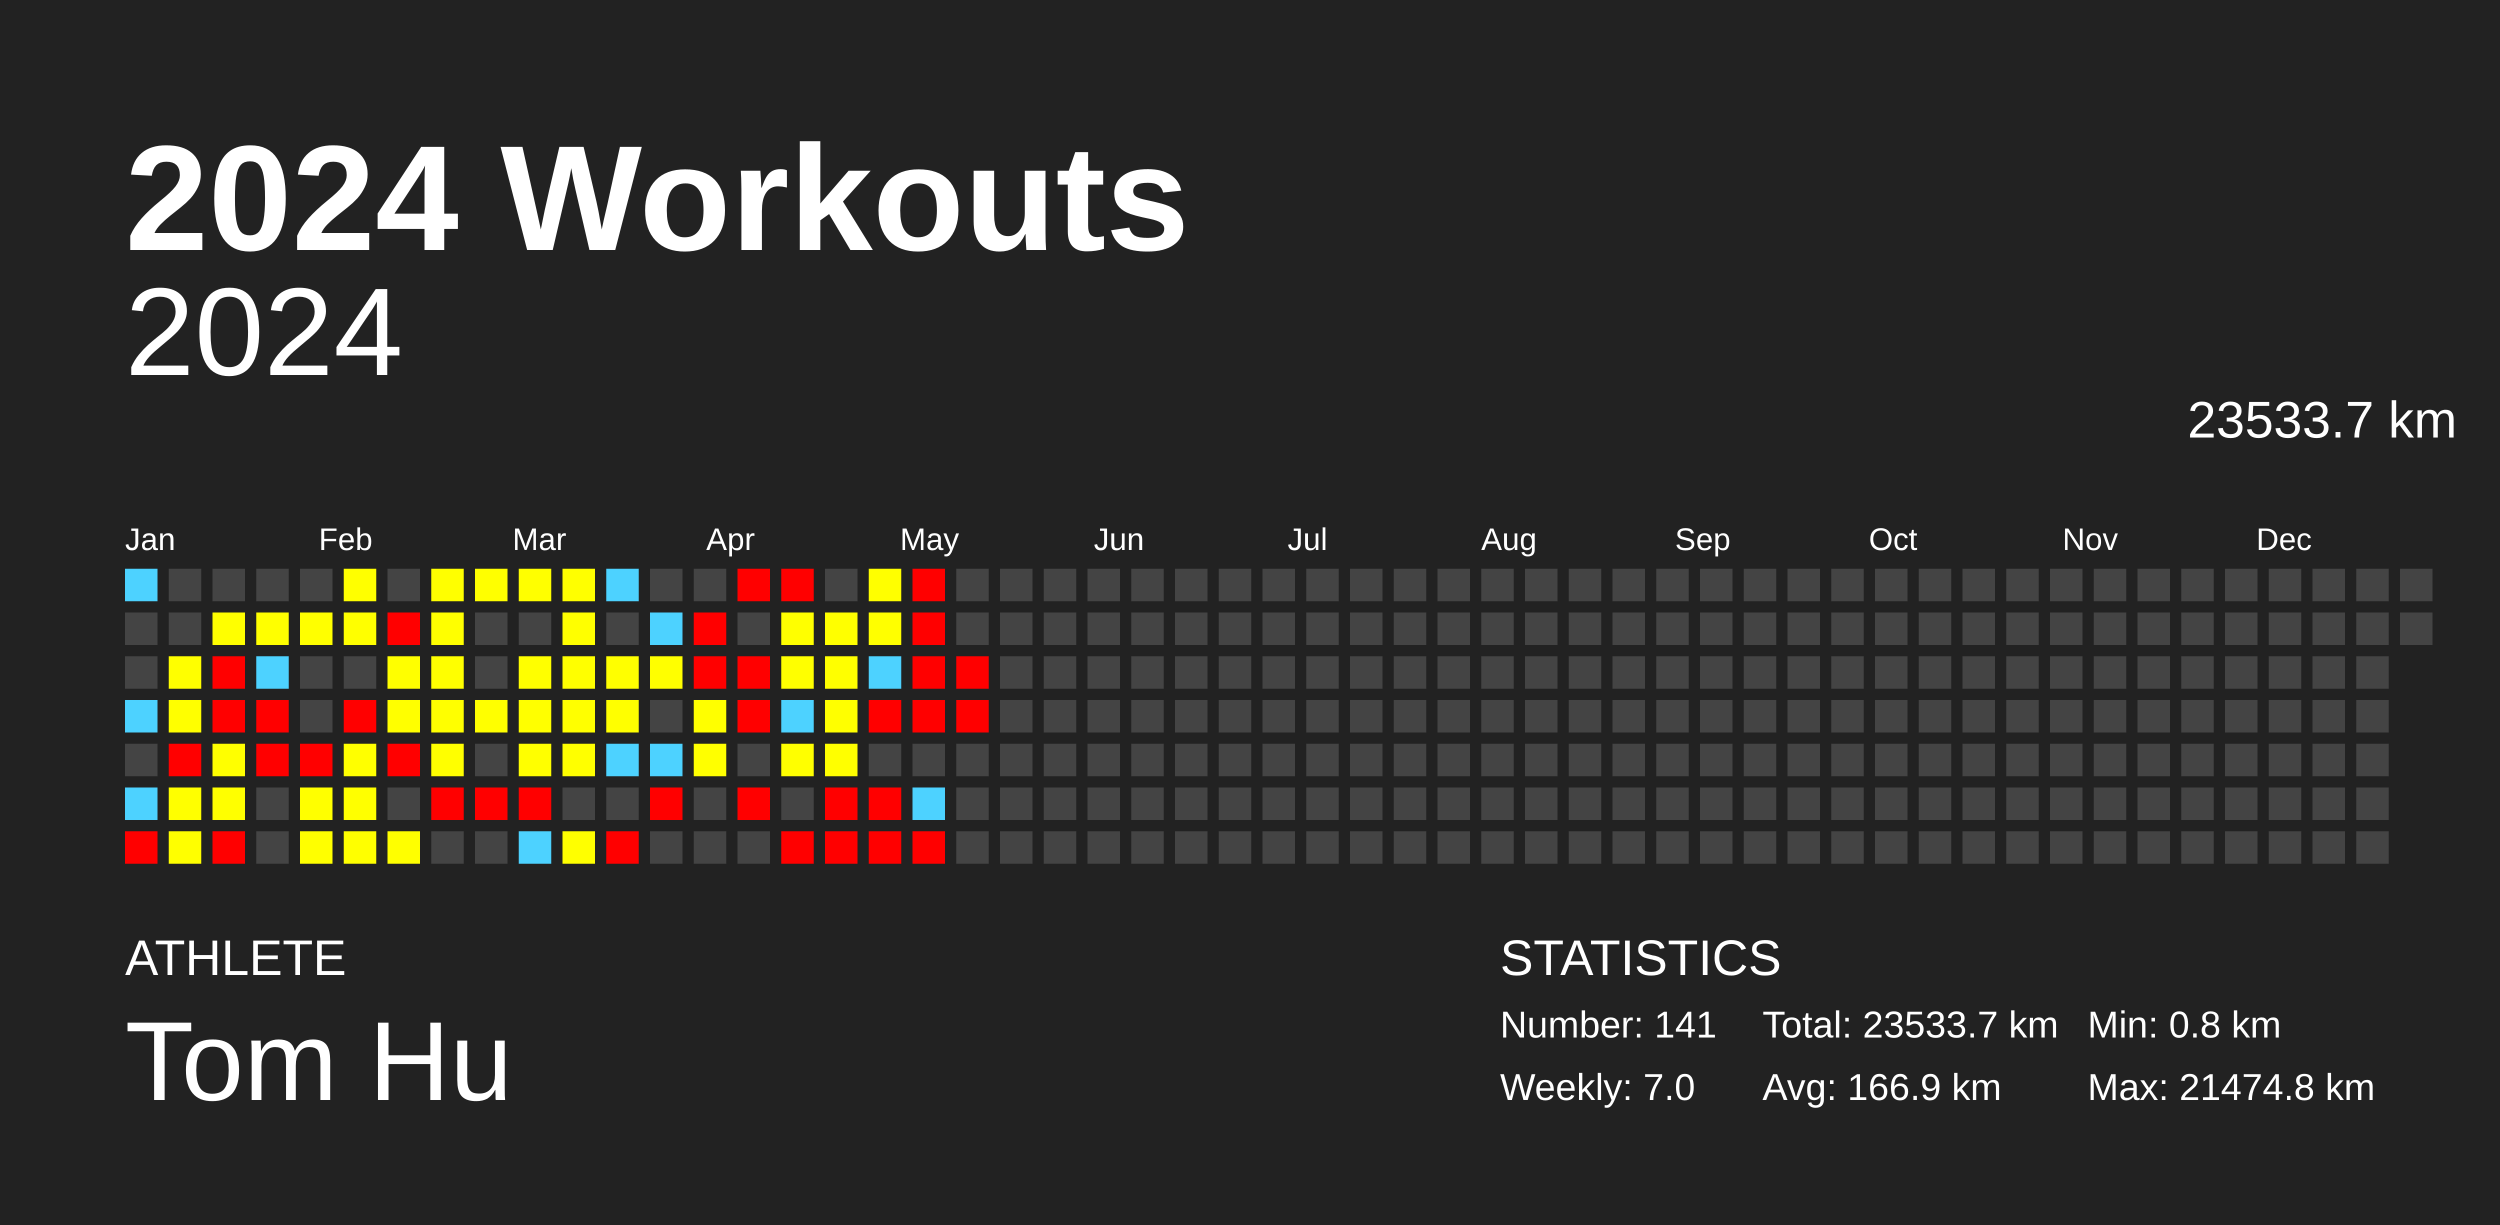
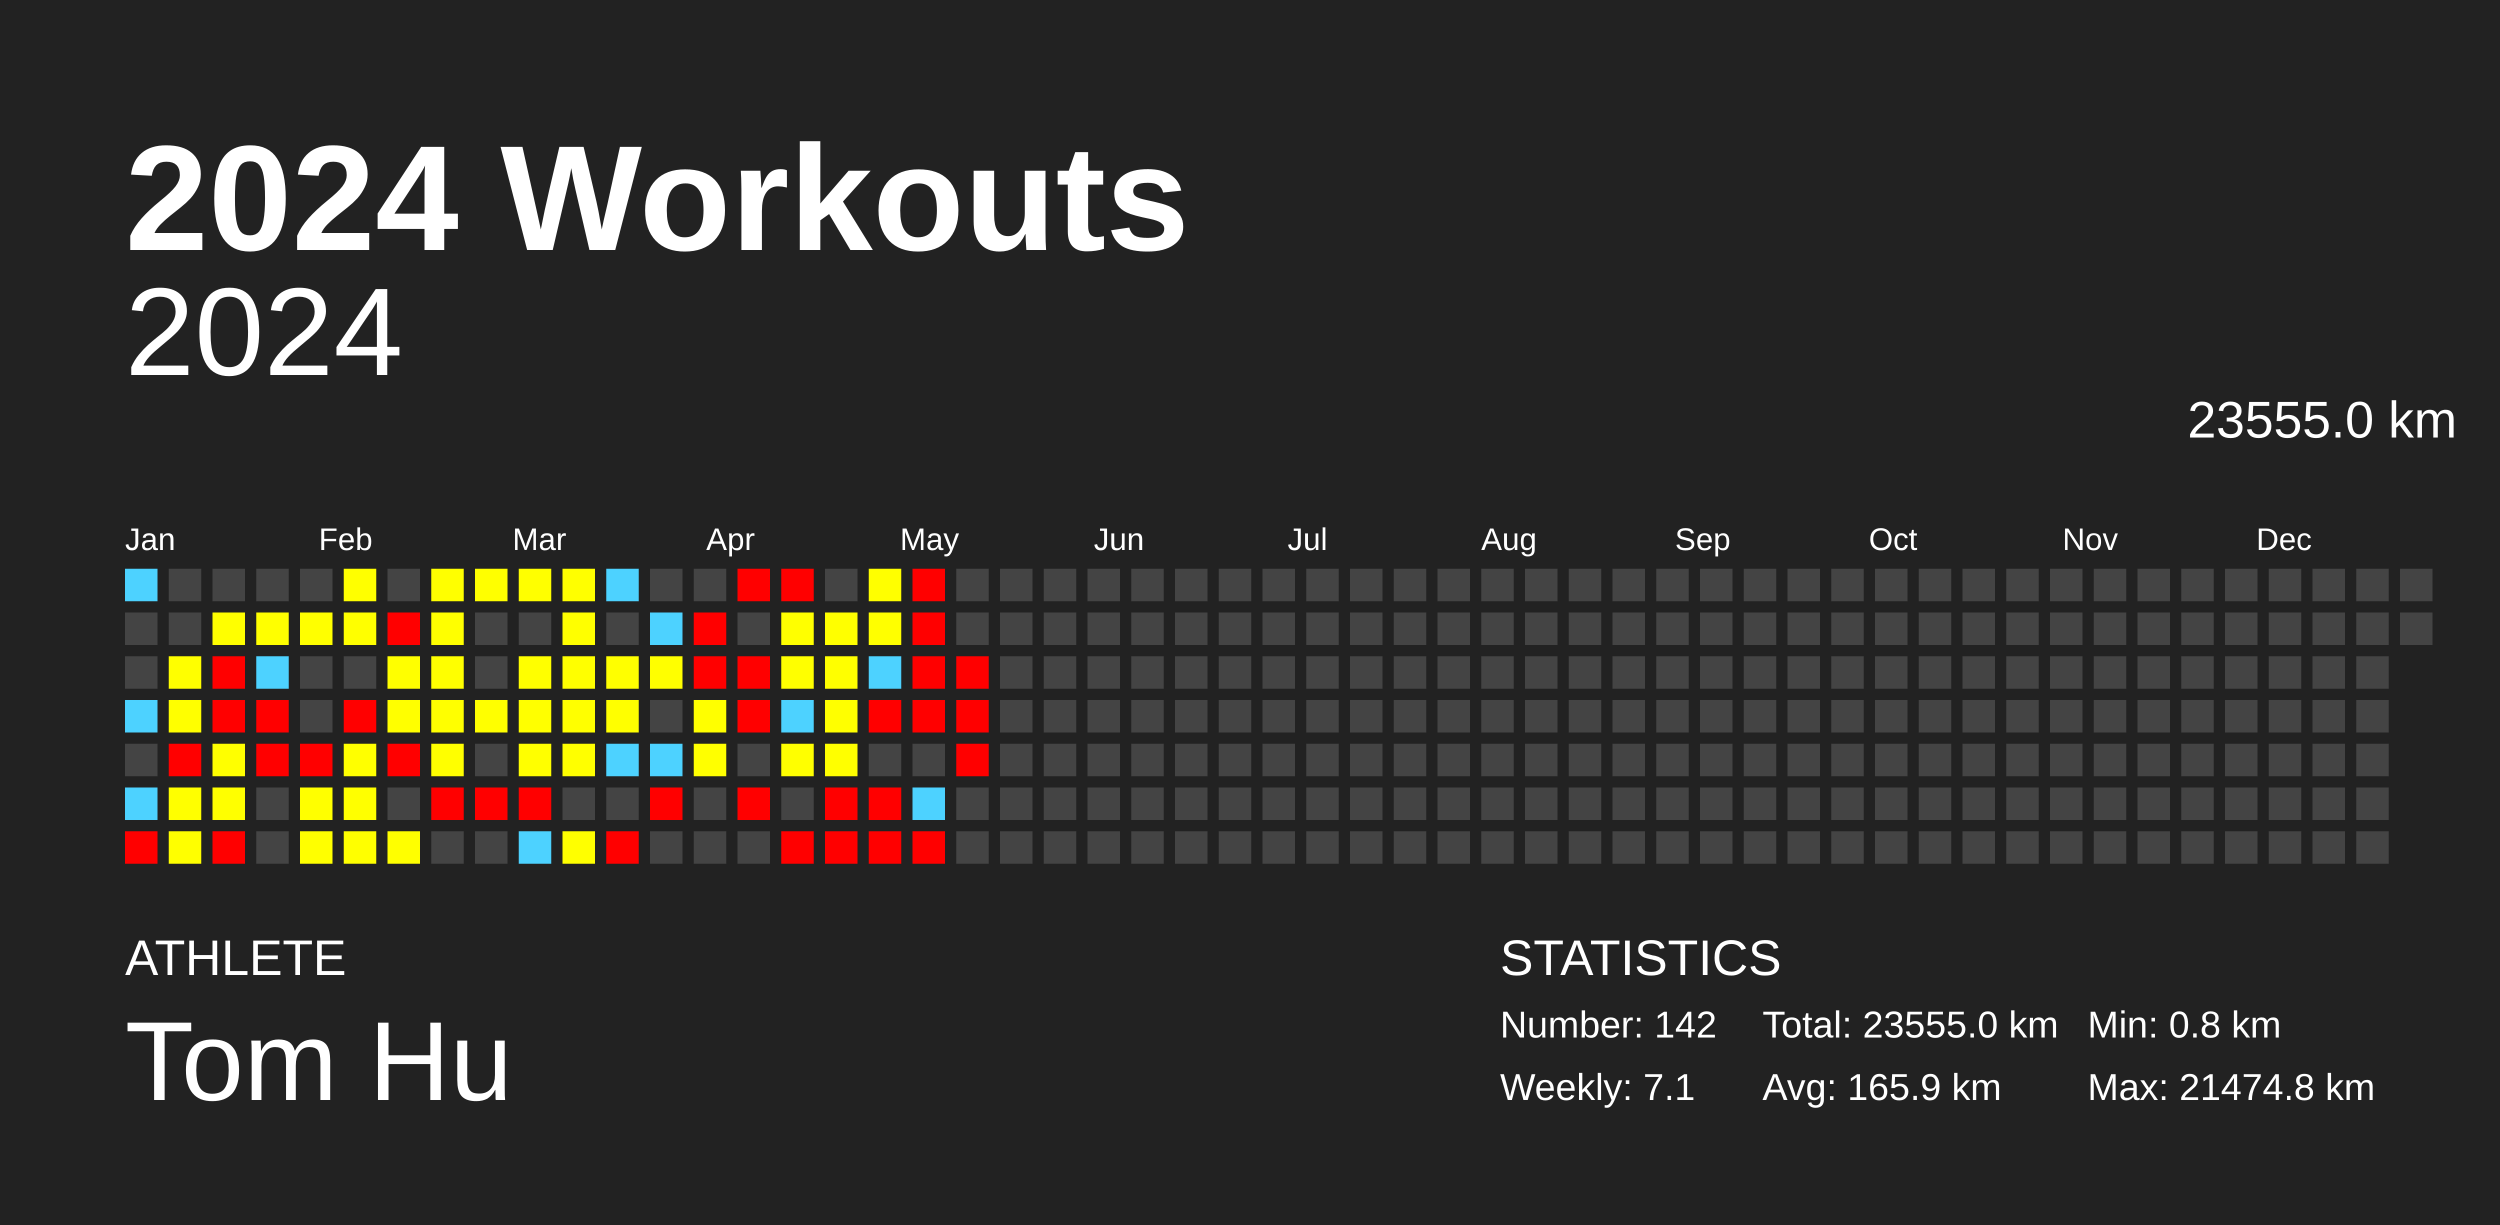
<svg xmlns="http://www.w3.org/2000/svg" baseProfile="full" height="98mm" version="1.1" viewBox="0,0,200,98" width="200mm">
  <defs />
  <rect fill="#222222" height="98" width="200" x="0" y="0" />
  <text fill="#FFFFFF" style="font-size:12px; font-family:Arial; font-weight:bold;" x="10" y="20">2024 Workouts</text>
  <text fill="#FFFFFF" style="font-size:4px; font-family:Arial" x="10" y="78">ATHLETE</text>
  <text fill="#FFFFFF" style="font-size:9px; font-family:Arial" x="10" y="88">Tom Hu</text>
  <text fill="#FFFFFF" style="font-size:4px; font-family:Arial" x="120" y="78">STATISTICS</text>
-   <text fill="#FFFFFF" style="font-size:3px; font-family:Arial" x="120" y="83">Number: 141</text>
-   <text fill="#FFFFFF" style="font-size:3px; font-family:Arial" x="120" y="88">Weekly: 7.0</text>
-   <text fill="#FFFFFF" style="font-size:3px; font-family:Arial" x="141" y="83">Total: 23533.7 km</text>
-   <text fill="#FFFFFF" style="font-size:3px; font-family:Arial" x="141" y="88">Avg: 166.9 km</text>
+   <text fill="#FFFFFF" style="font-size:3px; font-family:Arial" x="120" y="83">Number: 142</text>
+   <text fill="#FFFFFF" style="font-size:3px; font-family:Arial" x="120" y="88">Weekly: 7.1</text>
+   <text fill="#FFFFFF" style="font-size:3px; font-family:Arial" x="141" y="83">Total: 23555.0 km</text>
+   <text fill="#FFFFFF" style="font-size:3px; font-family:Arial" x="141" y="88">Avg: 165.9 km</text>
  <text fill="#FFFFFF" style="font-size:3px; font-family:Arial" x="167" y="83">Min: 0.8 km</text>
  <text fill="#FFFFFF" style="font-size:3px; font-family:Arial" x="167" y="88">Max: 21474.8 km</text>
  <text alignment-baseline="hanging" fill="#FFFFFF" style="font-size:10.0px; font-family:Arial;" x="10" y="30">2024</text>
-   <text alignment-baseline="hanging" fill="#FFFFFF" style="font-size:4.125px; font-family:Arial;" x="175" y="35">23533.7 km</text>
+   <text alignment-baseline="hanging" fill="#FFFFFF" style="font-size:4.125px; font-family:Arial;" x="175" y="35">23555.0 km</text>
  <text fill="#FFFFFF" style="font-size:2.5px; font-family:Arial" x="10.0" y="44">Jan</text>
  <text fill="#FFFFFF" style="font-size:2.5px; font-family:Arial" x="25.5" y="44">Feb</text>
  <text fill="#FFFFFF" style="font-size:2.5px; font-family:Arial" x="41.0" y="44">Mar</text>
  <text fill="#FFFFFF" style="font-size:2.5px; font-family:Arial" x="56.5" y="44">Apr</text>
  <text fill="#FFFFFF" style="font-size:2.5px; font-family:Arial" x="72.0" y="44">May</text>
  <text fill="#FFFFFF" style="font-size:2.5px; font-family:Arial" x="87.5" y="44">Jun</text>
  <text fill="#FFFFFF" style="font-size:2.5px; font-family:Arial" x="103.0" y="44">Jul</text>
  <text fill="#FFFFFF" style="font-size:2.5px; font-family:Arial" x="118.5" y="44">Aug</text>
  <text fill="#FFFFFF" style="font-size:2.5px; font-family:Arial" x="134.0" y="44">Sep</text>
  <text fill="#FFFFFF" style="font-size:2.5px; font-family:Arial" x="149.5" y="44">Oct</text>
  <text fill="#FFFFFF" style="font-size:2.5px; font-family:Arial" x="165.0" y="44">Nov</text>
  <text fill="#FFFFFF" style="font-size:2.5px; font-family:Arial" x="180.5" y="44">Dec</text>
  <rect fill="#4dd2ff" height="2.6" width="2.6" x="10.0" y="45.5" />
  <rect fill="#444444" height="2.6" width="2.6" x="10.0" y="49.0" />
  <rect fill="#444444" height="2.6" width="2.6" x="10.0" y="52.5" />
  <rect fill="#4dd2ff" height="2.6" width="2.6" x="10.0" y="56.0" />
  <rect fill="#444444" height="2.6" width="2.6" x="10.0" y="59.5" />
  <rect fill="#4dd2ff" height="2.6" width="2.6" x="10.0" y="63.0" />
  <rect fill="red" height="2.6" width="2.6" x="10.0" y="66.5" />
  <rect fill="#444444" height="2.6" width="2.6" x="13.5" y="45.5" />
  <rect fill="#444444" height="2.6" width="2.6" x="13.5" y="49.0" />
  <rect fill="#ffff00" height="2.6" width="2.6" x="13.5" y="52.5" />
  <rect fill="#ffff00" height="2.6" width="2.6" x="13.5" y="56.0" />
  <rect fill="red" height="2.6" width="2.6" x="13.5" y="59.5" />
  <rect fill="#ffff00" height="2.6" width="2.6" x="13.5" y="63.0" />
  <rect fill="#ffff00" height="2.6" width="2.6" x="13.5" y="66.5" />
  <rect fill="#444444" height="2.6" width="2.6" x="17.0" y="45.5" />
  <rect fill="#ffff00" height="2.6" width="2.6" x="17.0" y="49.0" />
  <rect fill="red" height="2.6" width="2.6" x="17.0" y="52.5" />
  <rect fill="red" height="2.6" width="2.6" x="17.0" y="56.0" />
  <rect fill="#ffff00" height="2.6" width="2.6" x="17.0" y="59.5" />
  <rect fill="#ffff00" height="2.6" width="2.6" x="17.0" y="63.0" />
  <rect fill="red" height="2.6" width="2.6" x="17.0" y="66.5" />
  <rect fill="#444444" height="2.6" width="2.6" x="20.5" y="45.5" />
  <rect fill="#ffff00" height="2.6" width="2.6" x="20.5" y="49.0" />
  <rect fill="#4dd2ff" height="2.6" width="2.6" x="20.5" y="52.5" />
  <rect fill="red" height="2.6" width="2.6" x="20.5" y="56.0" />
  <rect fill="red" height="2.6" width="2.6" x="20.5" y="59.5" />
  <rect fill="#444444" height="2.6" width="2.6" x="20.5" y="63.0" />
  <rect fill="#444444" height="2.6" width="2.6" x="20.5" y="66.5" />
  <rect fill="#444444" height="2.6" width="2.6" x="24.0" y="45.5" />
  <rect fill="#ffff00" height="2.6" width="2.6" x="24.0" y="49.0" />
  <rect fill="#444444" height="2.6" width="2.6" x="24.0" y="52.5" />
  <rect fill="#444444" height="2.6" width="2.6" x="24.0" y="56.0" />
  <rect fill="red" height="2.6" width="2.6" x="24.0" y="59.5" />
  <rect fill="#ffff00" height="2.6" width="2.6" x="24.0" y="63.0" />
  <rect fill="#ffff00" height="2.6" width="2.6" x="24.0" y="66.5" />
  <rect fill="#ffff00" height="2.6" width="2.6" x="27.5" y="45.5" />
  <rect fill="#ffff00" height="2.6" width="2.6" x="27.5" y="49.0" />
  <rect fill="#444444" height="2.6" width="2.6" x="27.5" y="52.5" />
  <rect fill="red" height="2.6" width="2.6" x="27.5" y="56.0" />
  <rect fill="#ffff00" height="2.6" width="2.6" x="27.5" y="59.5" />
  <rect fill="#ffff00" height="2.6" width="2.6" x="27.5" y="63.0" />
  <rect fill="#ffff00" height="2.6" width="2.6" x="27.5" y="66.5" />
  <rect fill="#444444" height="2.6" width="2.6" x="31.0" y="45.5" />
  <rect fill="red" height="2.6" width="2.6" x="31.0" y="49.0" />
  <rect fill="#ffff00" height="2.6" width="2.6" x="31.0" y="52.5" />
  <rect fill="#ffff00" height="2.6" width="2.6" x="31.0" y="56.0" />
  <rect fill="red" height="2.6" width="2.6" x="31.0" y="59.5" />
  <rect fill="#444444" height="2.6" width="2.6" x="31.0" y="63.0" />
  <rect fill="#ffff00" height="2.6" width="2.6" x="31.0" y="66.5" />
  <rect fill="#ffff00" height="2.6" width="2.6" x="34.5" y="45.5" />
  <rect fill="#ffff00" height="2.6" width="2.6" x="34.5" y="49.0" />
  <rect fill="#ffff00" height="2.6" width="2.6" x="34.5" y="52.5" />
  <rect fill="#ffff00" height="2.6" width="2.6" x="34.5" y="56.0" />
  <rect fill="#ffff00" height="2.6" width="2.6" x="34.5" y="59.5" />
  <rect fill="red" height="2.6" width="2.6" x="34.5" y="63.0" />
  <rect fill="#444444" height="2.6" width="2.6" x="34.5" y="66.5" />
  <rect fill="#ffff00" height="2.6" width="2.6" x="38.0" y="45.5" />
  <rect fill="#444444" height="2.6" width="2.6" x="38.0" y="49.0" />
  <rect fill="#444444" height="2.6" width="2.6" x="38.0" y="52.5" />
  <rect fill="#ffff00" height="2.6" width="2.6" x="38.0" y="56.0" />
  <rect fill="#444444" height="2.6" width="2.6" x="38.0" y="59.5" />
  <rect fill="red" height="2.6" width="2.6" x="38.0" y="63.0" />
  <rect fill="#444444" height="2.6" width="2.6" x="38.0" y="66.5" />
  <rect fill="#ffff00" height="2.6" width="2.6" x="41.5" y="45.5" />
  <rect fill="#444444" height="2.6" width="2.6" x="41.5" y="49.0" />
  <rect fill="#ffff00" height="2.6" width="2.6" x="41.5" y="52.5" />
  <rect fill="#ffff00" height="2.6" width="2.6" x="41.5" y="56.0" />
  <rect fill="#ffff00" height="2.6" width="2.6" x="41.5" y="59.5" />
  <rect fill="red" height="2.6" width="2.6" x="41.5" y="63.0" />
  <rect fill="#4dd2ff" height="2.6" width="2.6" x="41.5" y="66.5" />
  <rect fill="#ffff00" height="2.6" width="2.6" x="45.0" y="45.5" />
  <rect fill="#ffff00" height="2.6" width="2.6" x="45.0" y="49.0" />
  <rect fill="#ffff00" height="2.6" width="2.6" x="45.0" y="52.5" />
  <rect fill="#ffff00" height="2.6" width="2.6" x="45.0" y="56.0" />
  <rect fill="#ffff00" height="2.6" width="2.6" x="45.0" y="59.5" />
  <rect fill="#444444" height="2.6" width="2.6" x="45.0" y="63.0" />
  <rect fill="#ffff00" height="2.6" width="2.6" x="45.0" y="66.5" />
  <rect fill="#4dd2ff" height="2.6" width="2.6" x="48.5" y="45.5" />
  <rect fill="#444444" height="2.6" width="2.6" x="48.5" y="49.0" />
  <rect fill="#ffff00" height="2.6" width="2.6" x="48.5" y="52.5" />
  <rect fill="#ffff00" height="2.6" width="2.6" x="48.5" y="56.0" />
  <rect fill="#4dd2ff" height="2.6" width="2.6" x="48.5" y="59.5" />
  <rect fill="#444444" height="2.6" width="2.6" x="48.5" y="63.0" />
  <rect fill="red" height="2.6" width="2.6" x="48.5" y="66.5" />
  <rect fill="#444444" height="2.6" width="2.6" x="52.0" y="45.5" />
  <rect fill="#4dd2ff" height="2.6" width="2.6" x="52.0" y="49.0" />
  <rect fill="#ffff00" height="2.6" width="2.6" x="52.0" y="52.5" />
  <rect fill="#444444" height="2.6" width="2.6" x="52.0" y="56.0" />
  <rect fill="#4dd2ff" height="2.6" width="2.6" x="52.0" y="59.5" />
  <rect fill="red" height="2.6" width="2.6" x="52.0" y="63.0" />
  <rect fill="#444444" height="2.6" width="2.6" x="52.0" y="66.5" />
  <rect fill="#444444" height="2.6" width="2.6" x="55.5" y="45.5" />
  <rect fill="red" height="2.6" width="2.6" x="55.5" y="49.0" />
  <rect fill="red" height="2.6" width="2.6" x="55.5" y="52.5" />
  <rect fill="#ffff00" height="2.6" width="2.6" x="55.5" y="56.0" />
  <rect fill="#ffff00" height="2.6" width="2.6" x="55.5" y="59.5" />
  <rect fill="#444444" height="2.6" width="2.6" x="55.5" y="63.0" />
  <rect fill="#444444" height="2.6" width="2.6" x="55.5" y="66.5" />
  <rect fill="red" height="2.6" width="2.6" x="59.0" y="45.5" />
  <rect fill="#444444" height="2.6" width="2.6" x="59.0" y="49.0" />
  <rect fill="red" height="2.6" width="2.6" x="59.0" y="52.5" />
  <rect fill="red" height="2.6" width="2.6" x="59.0" y="56.0" />
  <rect fill="#444444" height="2.6" width="2.6" x="59.0" y="59.5" />
  <rect fill="red" height="2.6" width="2.6" x="59.0" y="63.0" />
  <rect fill="#444444" height="2.6" width="2.6" x="59.0" y="66.5" />
  <rect fill="red" height="2.6" width="2.6" x="62.5" y="45.5" />
  <rect fill="#ffff00" height="2.6" width="2.6" x="62.5" y="49.0" />
  <rect fill="#ffff00" height="2.6" width="2.6" x="62.5" y="52.5" />
  <rect fill="#4dd2ff" height="2.6" width="2.6" x="62.5" y="56.0" />
  <rect fill="#ffff00" height="2.6" width="2.6" x="62.5" y="59.5" />
  <rect fill="#444444" height="2.6" width="2.6" x="62.5" y="63.0" />
  <rect fill="red" height="2.6" width="2.6" x="62.5" y="66.5" />
  <rect fill="#444444" height="2.6" width="2.6" x="66.0" y="45.5" />
  <rect fill="#ffff00" height="2.6" width="2.6" x="66.0" y="49.0" />
  <rect fill="#ffff00" height="2.6" width="2.6" x="66.0" y="52.5" />
  <rect fill="#ffff00" height="2.6" width="2.6" x="66.0" y="56.0" />
  <rect fill="#ffff00" height="2.6" width="2.6" x="66.0" y="59.5" />
  <rect fill="red" height="2.6" width="2.6" x="66.0" y="63.0" />
  <rect fill="red" height="2.6" width="2.6" x="66.0" y="66.5" />
  <rect fill="#ffff00" height="2.6" width="2.6" x="69.5" y="45.5" />
  <rect fill="#ffff00" height="2.6" width="2.6" x="69.5" y="49.0" />
  <rect fill="#4dd2ff" height="2.6" width="2.6" x="69.5" y="52.5" />
  <rect fill="red" height="2.6" width="2.6" x="69.5" y="56.0" />
  <rect fill="#444444" height="2.6" width="2.6" x="69.5" y="59.5" />
  <rect fill="red" height="2.6" width="2.6" x="69.5" y="63.0" />
  <rect fill="red" height="2.6" width="2.6" x="69.5" y="66.5" />
  <rect fill="red" height="2.6" width="2.6" x="73.0" y="45.5" />
  <rect fill="red" height="2.6" width="2.6" x="73.0" y="49.0" />
  <rect fill="red" height="2.6" width="2.6" x="73.0" y="52.5" />
  <rect fill="red" height="2.6" width="2.6" x="73.0" y="56.0" />
  <rect fill="#444444" height="2.6" width="2.6" x="73.0" y="59.5" />
  <rect fill="#4dd2ff" height="2.6" width="2.6" x="73.0" y="63.0" />
  <rect fill="red" height="2.6" width="2.6" x="73.0" y="66.5" />
  <rect fill="#444444" height="2.6" width="2.6" x="76.5" y="45.5" />
  <rect fill="#444444" height="2.6" width="2.6" x="76.5" y="49.0" />
  <rect fill="red" height="2.6" width="2.6" x="76.5" y="52.5" />
  <rect fill="red" height="2.6" width="2.6" x="76.5" y="56.0" />
-   <rect fill="#444444" height="2.6" width="2.6" x="76.5" y="59.5" />
+   <rect fill="red" height="2.6" width="2.6" x="76.5" y="59.5" />
  <rect fill="#444444" height="2.6" width="2.6" x="76.5" y="63.0" />
  <rect fill="#444444" height="2.6" width="2.6" x="76.5" y="66.5" />
  <rect fill="#444444" height="2.6" width="2.6" x="80.0" y="45.5" />
  <rect fill="#444444" height="2.6" width="2.6" x="80.0" y="49.0" />
  <rect fill="#444444" height="2.6" width="2.6" x="80.0" y="52.5" />
  <rect fill="#444444" height="2.6" width="2.6" x="80.0" y="56.0" />
  <rect fill="#444444" height="2.6" width="2.6" x="80.0" y="59.5" />
  <rect fill="#444444" height="2.6" width="2.6" x="80.0" y="63.0" />
  <rect fill="#444444" height="2.6" width="2.6" x="80.0" y="66.5" />
  <rect fill="#444444" height="2.6" width="2.6" x="83.5" y="45.5" />
  <rect fill="#444444" height="2.6" width="2.6" x="83.5" y="49.0" />
  <rect fill="#444444" height="2.6" width="2.6" x="83.5" y="52.5" />
  <rect fill="#444444" height="2.6" width="2.6" x="83.5" y="56.0" />
  <rect fill="#444444" height="2.6" width="2.6" x="83.5" y="59.5" />
  <rect fill="#444444" height="2.6" width="2.6" x="83.5" y="63.0" />
  <rect fill="#444444" height="2.6" width="2.6" x="83.5" y="66.5" />
  <rect fill="#444444" height="2.6" width="2.6" x="87.0" y="45.5" />
  <rect fill="#444444" height="2.6" width="2.6" x="87.0" y="49.0" />
  <rect fill="#444444" height="2.6" width="2.6" x="87.0" y="52.5" />
  <rect fill="#444444" height="2.6" width="2.6" x="87.0" y="56.0" />
  <rect fill="#444444" height="2.6" width="2.6" x="87.0" y="59.5" />
  <rect fill="#444444" height="2.6" width="2.6" x="87.0" y="63.0" />
  <rect fill="#444444" height="2.6" width="2.6" x="87.0" y="66.5" />
  <rect fill="#444444" height="2.6" width="2.6" x="90.5" y="45.5" />
  <rect fill="#444444" height="2.6" width="2.6" x="90.5" y="49.0" />
  <rect fill="#444444" height="2.6" width="2.6" x="90.5" y="52.5" />
  <rect fill="#444444" height="2.6" width="2.6" x="90.5" y="56.0" />
  <rect fill="#444444" height="2.6" width="2.6" x="90.5" y="59.5" />
  <rect fill="#444444" height="2.6" width="2.6" x="90.5" y="63.0" />
  <rect fill="#444444" height="2.6" width="2.6" x="90.5" y="66.5" />
  <rect fill="#444444" height="2.6" width="2.6" x="94.0" y="45.5" />
  <rect fill="#444444" height="2.6" width="2.6" x="94.0" y="49.0" />
  <rect fill="#444444" height="2.6" width="2.6" x="94.0" y="52.5" />
  <rect fill="#444444" height="2.6" width="2.6" x="94.0" y="56.0" />
  <rect fill="#444444" height="2.6" width="2.6" x="94.0" y="59.5" />
  <rect fill="#444444" height="2.6" width="2.6" x="94.0" y="63.0" />
  <rect fill="#444444" height="2.6" width="2.6" x="94.0" y="66.5" />
  <rect fill="#444444" height="2.6" width="2.6" x="97.5" y="45.5" />
  <rect fill="#444444" height="2.6" width="2.6" x="97.5" y="49.0" />
  <rect fill="#444444" height="2.6" width="2.6" x="97.5" y="52.5" />
  <rect fill="#444444" height="2.6" width="2.6" x="97.5" y="56.0" />
  <rect fill="#444444" height="2.6" width="2.6" x="97.5" y="59.5" />
  <rect fill="#444444" height="2.6" width="2.6" x="97.5" y="63.0" />
  <rect fill="#444444" height="2.6" width="2.6" x="97.5" y="66.5" />
  <rect fill="#444444" height="2.6" width="2.6" x="101.0" y="45.5" />
  <rect fill="#444444" height="2.6" width="2.6" x="101.0" y="49.0" />
  <rect fill="#444444" height="2.6" width="2.6" x="101.0" y="52.5" />
  <rect fill="#444444" height="2.6" width="2.6" x="101.0" y="56.0" />
  <rect fill="#444444" height="2.6" width="2.6" x="101.0" y="59.5" />
  <rect fill="#444444" height="2.6" width="2.6" x="101.0" y="63.0" />
  <rect fill="#444444" height="2.6" width="2.6" x="101.0" y="66.5" />
  <rect fill="#444444" height="2.6" width="2.6" x="104.5" y="45.5" />
  <rect fill="#444444" height="2.6" width="2.6" x="104.5" y="49.0" />
  <rect fill="#444444" height="2.6" width="2.6" x="104.5" y="52.5" />
  <rect fill="#444444" height="2.6" width="2.6" x="104.5" y="56.0" />
  <rect fill="#444444" height="2.6" width="2.6" x="104.5" y="59.5" />
  <rect fill="#444444" height="2.6" width="2.6" x="104.5" y="63.0" />
  <rect fill="#444444" height="2.6" width="2.6" x="104.5" y="66.5" />
  <rect fill="#444444" height="2.6" width="2.6" x="108.0" y="45.5" />
  <rect fill="#444444" height="2.6" width="2.6" x="108.0" y="49.0" />
  <rect fill="#444444" height="2.6" width="2.6" x="108.0" y="52.5" />
  <rect fill="#444444" height="2.6" width="2.6" x="108.0" y="56.0" />
  <rect fill="#444444" height="2.6" width="2.6" x="108.0" y="59.5" />
  <rect fill="#444444" height="2.6" width="2.6" x="108.0" y="63.0" />
  <rect fill="#444444" height="2.6" width="2.6" x="108.0" y="66.5" />
  <rect fill="#444444" height="2.6" width="2.6" x="111.5" y="45.5" />
  <rect fill="#444444" height="2.6" width="2.6" x="111.5" y="49.0" />
  <rect fill="#444444" height="2.6" width="2.6" x="111.5" y="52.5" />
  <rect fill="#444444" height="2.6" width="2.6" x="111.5" y="56.0" />
  <rect fill="#444444" height="2.6" width="2.6" x="111.5" y="59.5" />
  <rect fill="#444444" height="2.6" width="2.6" x="111.5" y="63.0" />
  <rect fill="#444444" height="2.6" width="2.6" x="111.5" y="66.5" />
  <rect fill="#444444" height="2.6" width="2.6" x="115.0" y="45.5" />
  <rect fill="#444444" height="2.6" width="2.6" x="115.0" y="49.0" />
  <rect fill="#444444" height="2.6" width="2.6" x="115.0" y="52.5" />
  <rect fill="#444444" height="2.6" width="2.6" x="115.0" y="56.0" />
  <rect fill="#444444" height="2.6" width="2.6" x="115.0" y="59.5" />
  <rect fill="#444444" height="2.6" width="2.6" x="115.0" y="63.0" />
  <rect fill="#444444" height="2.6" width="2.6" x="115.0" y="66.5" />
  <rect fill="#444444" height="2.6" width="2.6" x="118.5" y="45.5" />
  <rect fill="#444444" height="2.6" width="2.6" x="118.5" y="49.0" />
  <rect fill="#444444" height="2.6" width="2.6" x="118.5" y="52.5" />
  <rect fill="#444444" height="2.6" width="2.6" x="118.5" y="56.0" />
  <rect fill="#444444" height="2.6" width="2.6" x="118.5" y="59.5" />
  <rect fill="#444444" height="2.6" width="2.6" x="118.5" y="63.0" />
  <rect fill="#444444" height="2.6" width="2.6" x="118.5" y="66.5" />
  <rect fill="#444444" height="2.6" width="2.6" x="122.0" y="45.5" />
  <rect fill="#444444" height="2.6" width="2.6" x="122.0" y="49.0" />
  <rect fill="#444444" height="2.6" width="2.6" x="122.0" y="52.5" />
  <rect fill="#444444" height="2.6" width="2.6" x="122.0" y="56.0" />
  <rect fill="#444444" height="2.6" width="2.6" x="122.0" y="59.5" />
  <rect fill="#444444" height="2.6" width="2.6" x="122.0" y="63.0" />
  <rect fill="#444444" height="2.6" width="2.6" x="122.0" y="66.5" />
  <rect fill="#444444" height="2.6" width="2.6" x="125.5" y="45.5" />
  <rect fill="#444444" height="2.6" width="2.6" x="125.5" y="49.0" />
  <rect fill="#444444" height="2.6" width="2.6" x="125.5" y="52.5" />
  <rect fill="#444444" height="2.6" width="2.6" x="125.5" y="56.0" />
  <rect fill="#444444" height="2.6" width="2.6" x="125.5" y="59.5" />
  <rect fill="#444444" height="2.6" width="2.6" x="125.5" y="63.0" />
  <rect fill="#444444" height="2.6" width="2.6" x="125.5" y="66.5" />
  <rect fill="#444444" height="2.6" width="2.6" x="129.0" y="45.5" />
  <rect fill="#444444" height="2.6" width="2.6" x="129.0" y="49.0" />
  <rect fill="#444444" height="2.6" width="2.6" x="129.0" y="52.5" />
  <rect fill="#444444" height="2.6" width="2.6" x="129.0" y="56.0" />
  <rect fill="#444444" height="2.6" width="2.6" x="129.0" y="59.5" />
  <rect fill="#444444" height="2.6" width="2.6" x="129.0" y="63.0" />
  <rect fill="#444444" height="2.6" width="2.6" x="129.0" y="66.5" />
  <rect fill="#444444" height="2.6" width="2.6" x="132.5" y="45.5" />
  <rect fill="#444444" height="2.6" width="2.6" x="132.5" y="49.0" />
  <rect fill="#444444" height="2.6" width="2.6" x="132.5" y="52.5" />
  <rect fill="#444444" height="2.6" width="2.6" x="132.5" y="56.0" />
  <rect fill="#444444" height="2.6" width="2.6" x="132.5" y="59.5" />
  <rect fill="#444444" height="2.6" width="2.6" x="132.5" y="63.0" />
  <rect fill="#444444" height="2.6" width="2.6" x="132.5" y="66.5" />
  <rect fill="#444444" height="2.6" width="2.6" x="136.0" y="45.5" />
  <rect fill="#444444" height="2.6" width="2.6" x="136.0" y="49.0" />
  <rect fill="#444444" height="2.6" width="2.6" x="136.0" y="52.5" />
  <rect fill="#444444" height="2.6" width="2.6" x="136.0" y="56.0" />
  <rect fill="#444444" height="2.6" width="2.6" x="136.0" y="59.5" />
  <rect fill="#444444" height="2.6" width="2.6" x="136.0" y="63.0" />
  <rect fill="#444444" height="2.6" width="2.6" x="136.0" y="66.5" />
  <rect fill="#444444" height="2.6" width="2.6" x="139.5" y="45.5" />
  <rect fill="#444444" height="2.6" width="2.6" x="139.5" y="49.0" />
  <rect fill="#444444" height="2.6" width="2.6" x="139.5" y="52.5" />
  <rect fill="#444444" height="2.6" width="2.6" x="139.5" y="56.0" />
  <rect fill="#444444" height="2.6" width="2.6" x="139.5" y="59.5" />
  <rect fill="#444444" height="2.6" width="2.6" x="139.5" y="63.0" />
  <rect fill="#444444" height="2.6" width="2.6" x="139.5" y="66.5" />
  <rect fill="#444444" height="2.6" width="2.6" x="143.0" y="45.5" />
  <rect fill="#444444" height="2.6" width="2.6" x="143.0" y="49.0" />
  <rect fill="#444444" height="2.6" width="2.6" x="143.0" y="52.5" />
  <rect fill="#444444" height="2.6" width="2.6" x="143.0" y="56.0" />
  <rect fill="#444444" height="2.6" width="2.6" x="143.0" y="59.5" />
  <rect fill="#444444" height="2.6" width="2.6" x="143.0" y="63.0" />
  <rect fill="#444444" height="2.6" width="2.6" x="143.0" y="66.5" />
  <rect fill="#444444" height="2.6" width="2.6" x="146.5" y="45.5" />
  <rect fill="#444444" height="2.6" width="2.6" x="146.5" y="49.0" />
  <rect fill="#444444" height="2.6" width="2.6" x="146.5" y="52.5" />
  <rect fill="#444444" height="2.6" width="2.6" x="146.5" y="56.0" />
  <rect fill="#444444" height="2.6" width="2.6" x="146.5" y="59.5" />
  <rect fill="#444444" height="2.6" width="2.6" x="146.5" y="63.0" />
  <rect fill="#444444" height="2.6" width="2.6" x="146.5" y="66.5" />
  <rect fill="#444444" height="2.6" width="2.6" x="150.0" y="45.5" />
  <rect fill="#444444" height="2.6" width="2.6" x="150.0" y="49.0" />
  <rect fill="#444444" height="2.6" width="2.6" x="150.0" y="52.5" />
  <rect fill="#444444" height="2.6" width="2.6" x="150.0" y="56.0" />
  <rect fill="#444444" height="2.6" width="2.6" x="150.0" y="59.5" />
  <rect fill="#444444" height="2.6" width="2.6" x="150.0" y="63.0" />
  <rect fill="#444444" height="2.6" width="2.6" x="150.0" y="66.5" />
  <rect fill="#444444" height="2.6" width="2.6" x="153.5" y="45.5" />
  <rect fill="#444444" height="2.6" width="2.6" x="153.5" y="49.0" />
  <rect fill="#444444" height="2.6" width="2.6" x="153.5" y="52.5" />
  <rect fill="#444444" height="2.6" width="2.6" x="153.5" y="56.0" />
  <rect fill="#444444" height="2.6" width="2.6" x="153.5" y="59.5" />
  <rect fill="#444444" height="2.6" width="2.6" x="153.5" y="63.0" />
  <rect fill="#444444" height="2.6" width="2.6" x="153.5" y="66.5" />
  <rect fill="#444444" height="2.6" width="2.6" x="157.0" y="45.5" />
  <rect fill="#444444" height="2.6" width="2.6" x="157.0" y="49.0" />
  <rect fill="#444444" height="2.6" width="2.6" x="157.0" y="52.5" />
  <rect fill="#444444" height="2.6" width="2.6" x="157.0" y="56.0" />
  <rect fill="#444444" height="2.6" width="2.6" x="157.0" y="59.5" />
  <rect fill="#444444" height="2.6" width="2.6" x="157.0" y="63.0" />
  <rect fill="#444444" height="2.6" width="2.6" x="157.0" y="66.5" />
  <rect fill="#444444" height="2.6" width="2.6" x="160.5" y="45.5" />
  <rect fill="#444444" height="2.6" width="2.6" x="160.5" y="49.0" />
  <rect fill="#444444" height="2.6" width="2.6" x="160.5" y="52.5" />
  <rect fill="#444444" height="2.6" width="2.6" x="160.5" y="56.0" />
  <rect fill="#444444" height="2.6" width="2.6" x="160.5" y="59.5" />
  <rect fill="#444444" height="2.6" width="2.6" x="160.5" y="63.0" />
  <rect fill="#444444" height="2.6" width="2.6" x="160.5" y="66.5" />
  <rect fill="#444444" height="2.6" width="2.6" x="164.0" y="45.5" />
  <rect fill="#444444" height="2.6" width="2.6" x="164.0" y="49.0" />
  <rect fill="#444444" height="2.6" width="2.6" x="164.0" y="52.5" />
  <rect fill="#444444" height="2.6" width="2.6" x="164.0" y="56.0" />
  <rect fill="#444444" height="2.6" width="2.6" x="164.0" y="59.5" />
  <rect fill="#444444" height="2.6" width="2.6" x="164.0" y="63.0" />
  <rect fill="#444444" height="2.6" width="2.6" x="164.0" y="66.5" />
  <rect fill="#444444" height="2.6" width="2.6" x="167.5" y="45.5" />
  <rect fill="#444444" height="2.6" width="2.6" x="167.5" y="49.0" />
  <rect fill="#444444" height="2.6" width="2.6" x="167.5" y="52.5" />
  <rect fill="#444444" height="2.6" width="2.6" x="167.5" y="56.0" />
  <rect fill="#444444" height="2.6" width="2.6" x="167.5" y="59.5" />
  <rect fill="#444444" height="2.6" width="2.6" x="167.5" y="63.0" />
  <rect fill="#444444" height="2.6" width="2.6" x="167.5" y="66.5" />
  <rect fill="#444444" height="2.6" width="2.6" x="171.0" y="45.5" />
  <rect fill="#444444" height="2.6" width="2.6" x="171.0" y="49.0" />
  <rect fill="#444444" height="2.6" width="2.6" x="171.0" y="52.5" />
  <rect fill="#444444" height="2.6" width="2.6" x="171.0" y="56.0" />
  <rect fill="#444444" height="2.6" width="2.6" x="171.0" y="59.5" />
  <rect fill="#444444" height="2.6" width="2.6" x="171.0" y="63.0" />
  <rect fill="#444444" height="2.6" width="2.6" x="171.0" y="66.5" />
  <rect fill="#444444" height="2.6" width="2.6" x="174.5" y="45.5" />
  <rect fill="#444444" height="2.6" width="2.6" x="174.5" y="49.0" />
  <rect fill="#444444" height="2.6" width="2.6" x="174.5" y="52.5" />
  <rect fill="#444444" height="2.6" width="2.6" x="174.5" y="56.0" />
  <rect fill="#444444" height="2.6" width="2.6" x="174.5" y="59.5" />
  <rect fill="#444444" height="2.6" width="2.6" x="174.5" y="63.0" />
  <rect fill="#444444" height="2.6" width="2.6" x="174.5" y="66.5" />
  <rect fill="#444444" height="2.6" width="2.6" x="178.0" y="45.5" />
  <rect fill="#444444" height="2.6" width="2.6" x="178.0" y="49.0" />
  <rect fill="#444444" height="2.6" width="2.6" x="178.0" y="52.5" />
  <rect fill="#444444" height="2.6" width="2.6" x="178.0" y="56.0" />
  <rect fill="#444444" height="2.6" width="2.6" x="178.0" y="59.5" />
  <rect fill="#444444" height="2.6" width="2.6" x="178.0" y="63.0" />
  <rect fill="#444444" height="2.6" width="2.6" x="178.0" y="66.5" />
  <rect fill="#444444" height="2.6" width="2.6" x="181.5" y="45.5" />
  <rect fill="#444444" height="2.6" width="2.6" x="181.5" y="49.0" />
  <rect fill="#444444" height="2.6" width="2.6" x="181.5" y="52.5" />
  <rect fill="#444444" height="2.6" width="2.6" x="181.5" y="56.0" />
  <rect fill="#444444" height="2.6" width="2.6" x="181.5" y="59.5" />
  <rect fill="#444444" height="2.6" width="2.6" x="181.5" y="63.0" />
  <rect fill="#444444" height="2.6" width="2.6" x="181.5" y="66.5" />
  <rect fill="#444444" height="2.6" width="2.6" x="185.0" y="45.5" />
  <rect fill="#444444" height="2.6" width="2.6" x="185.0" y="49.0" />
  <rect fill="#444444" height="2.6" width="2.6" x="185.0" y="52.5" />
  <rect fill="#444444" height="2.6" width="2.6" x="185.0" y="56.0" />
  <rect fill="#444444" height="2.6" width="2.6" x="185.0" y="59.5" />
  <rect fill="#444444" height="2.6" width="2.6" x="185.0" y="63.0" />
  <rect fill="#444444" height="2.6" width="2.6" x="185.0" y="66.5" />
  <rect fill="#444444" height="2.6" width="2.6" x="188.5" y="45.5" />
  <rect fill="#444444" height="2.6" width="2.6" x="188.5" y="49.0" />
  <rect fill="#444444" height="2.6" width="2.6" x="188.5" y="52.5" />
  <rect fill="#444444" height="2.6" width="2.6" x="188.5" y="56.0" />
  <rect fill="#444444" height="2.6" width="2.6" x="188.5" y="59.5" />
  <rect fill="#444444" height="2.6" width="2.6" x="188.5" y="63.0" />
  <rect fill="#444444" height="2.6" width="2.6" x="188.5" y="66.5" />
  <rect fill="#444444" height="2.6" width="2.6" x="192.0" y="45.5" />
  <rect fill="#444444" height="2.6" width="2.6" x="192.0" y="49.0" />
</svg>
